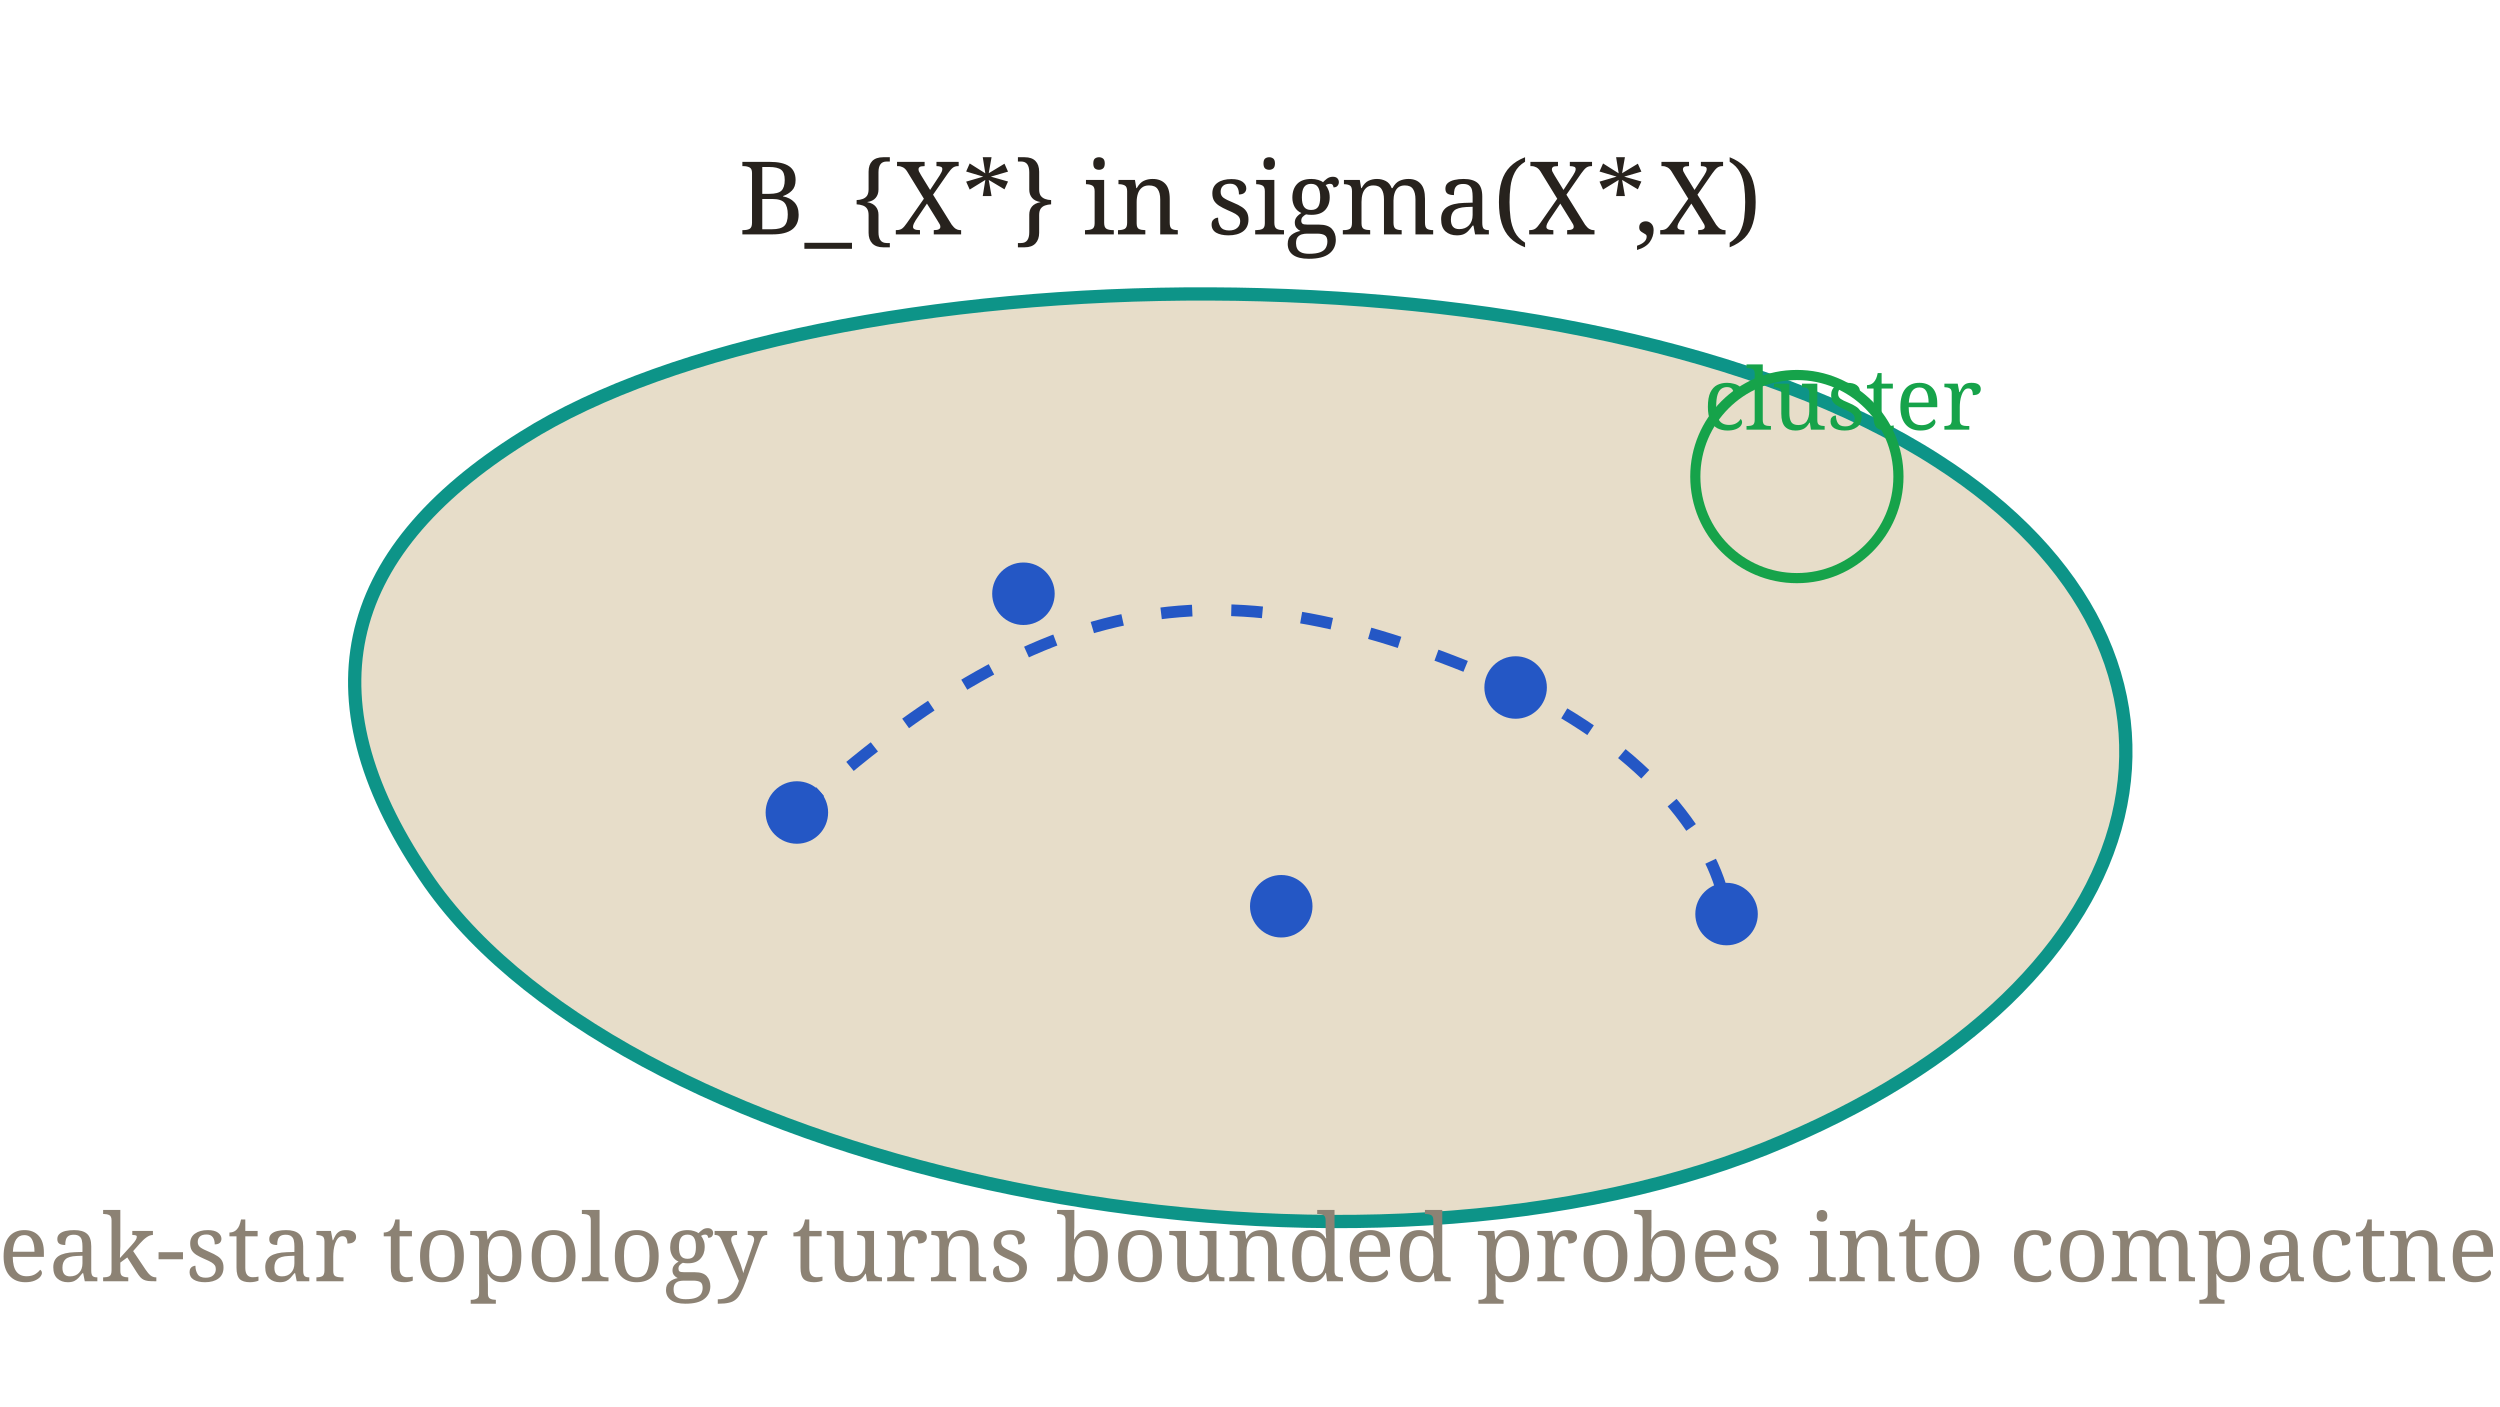
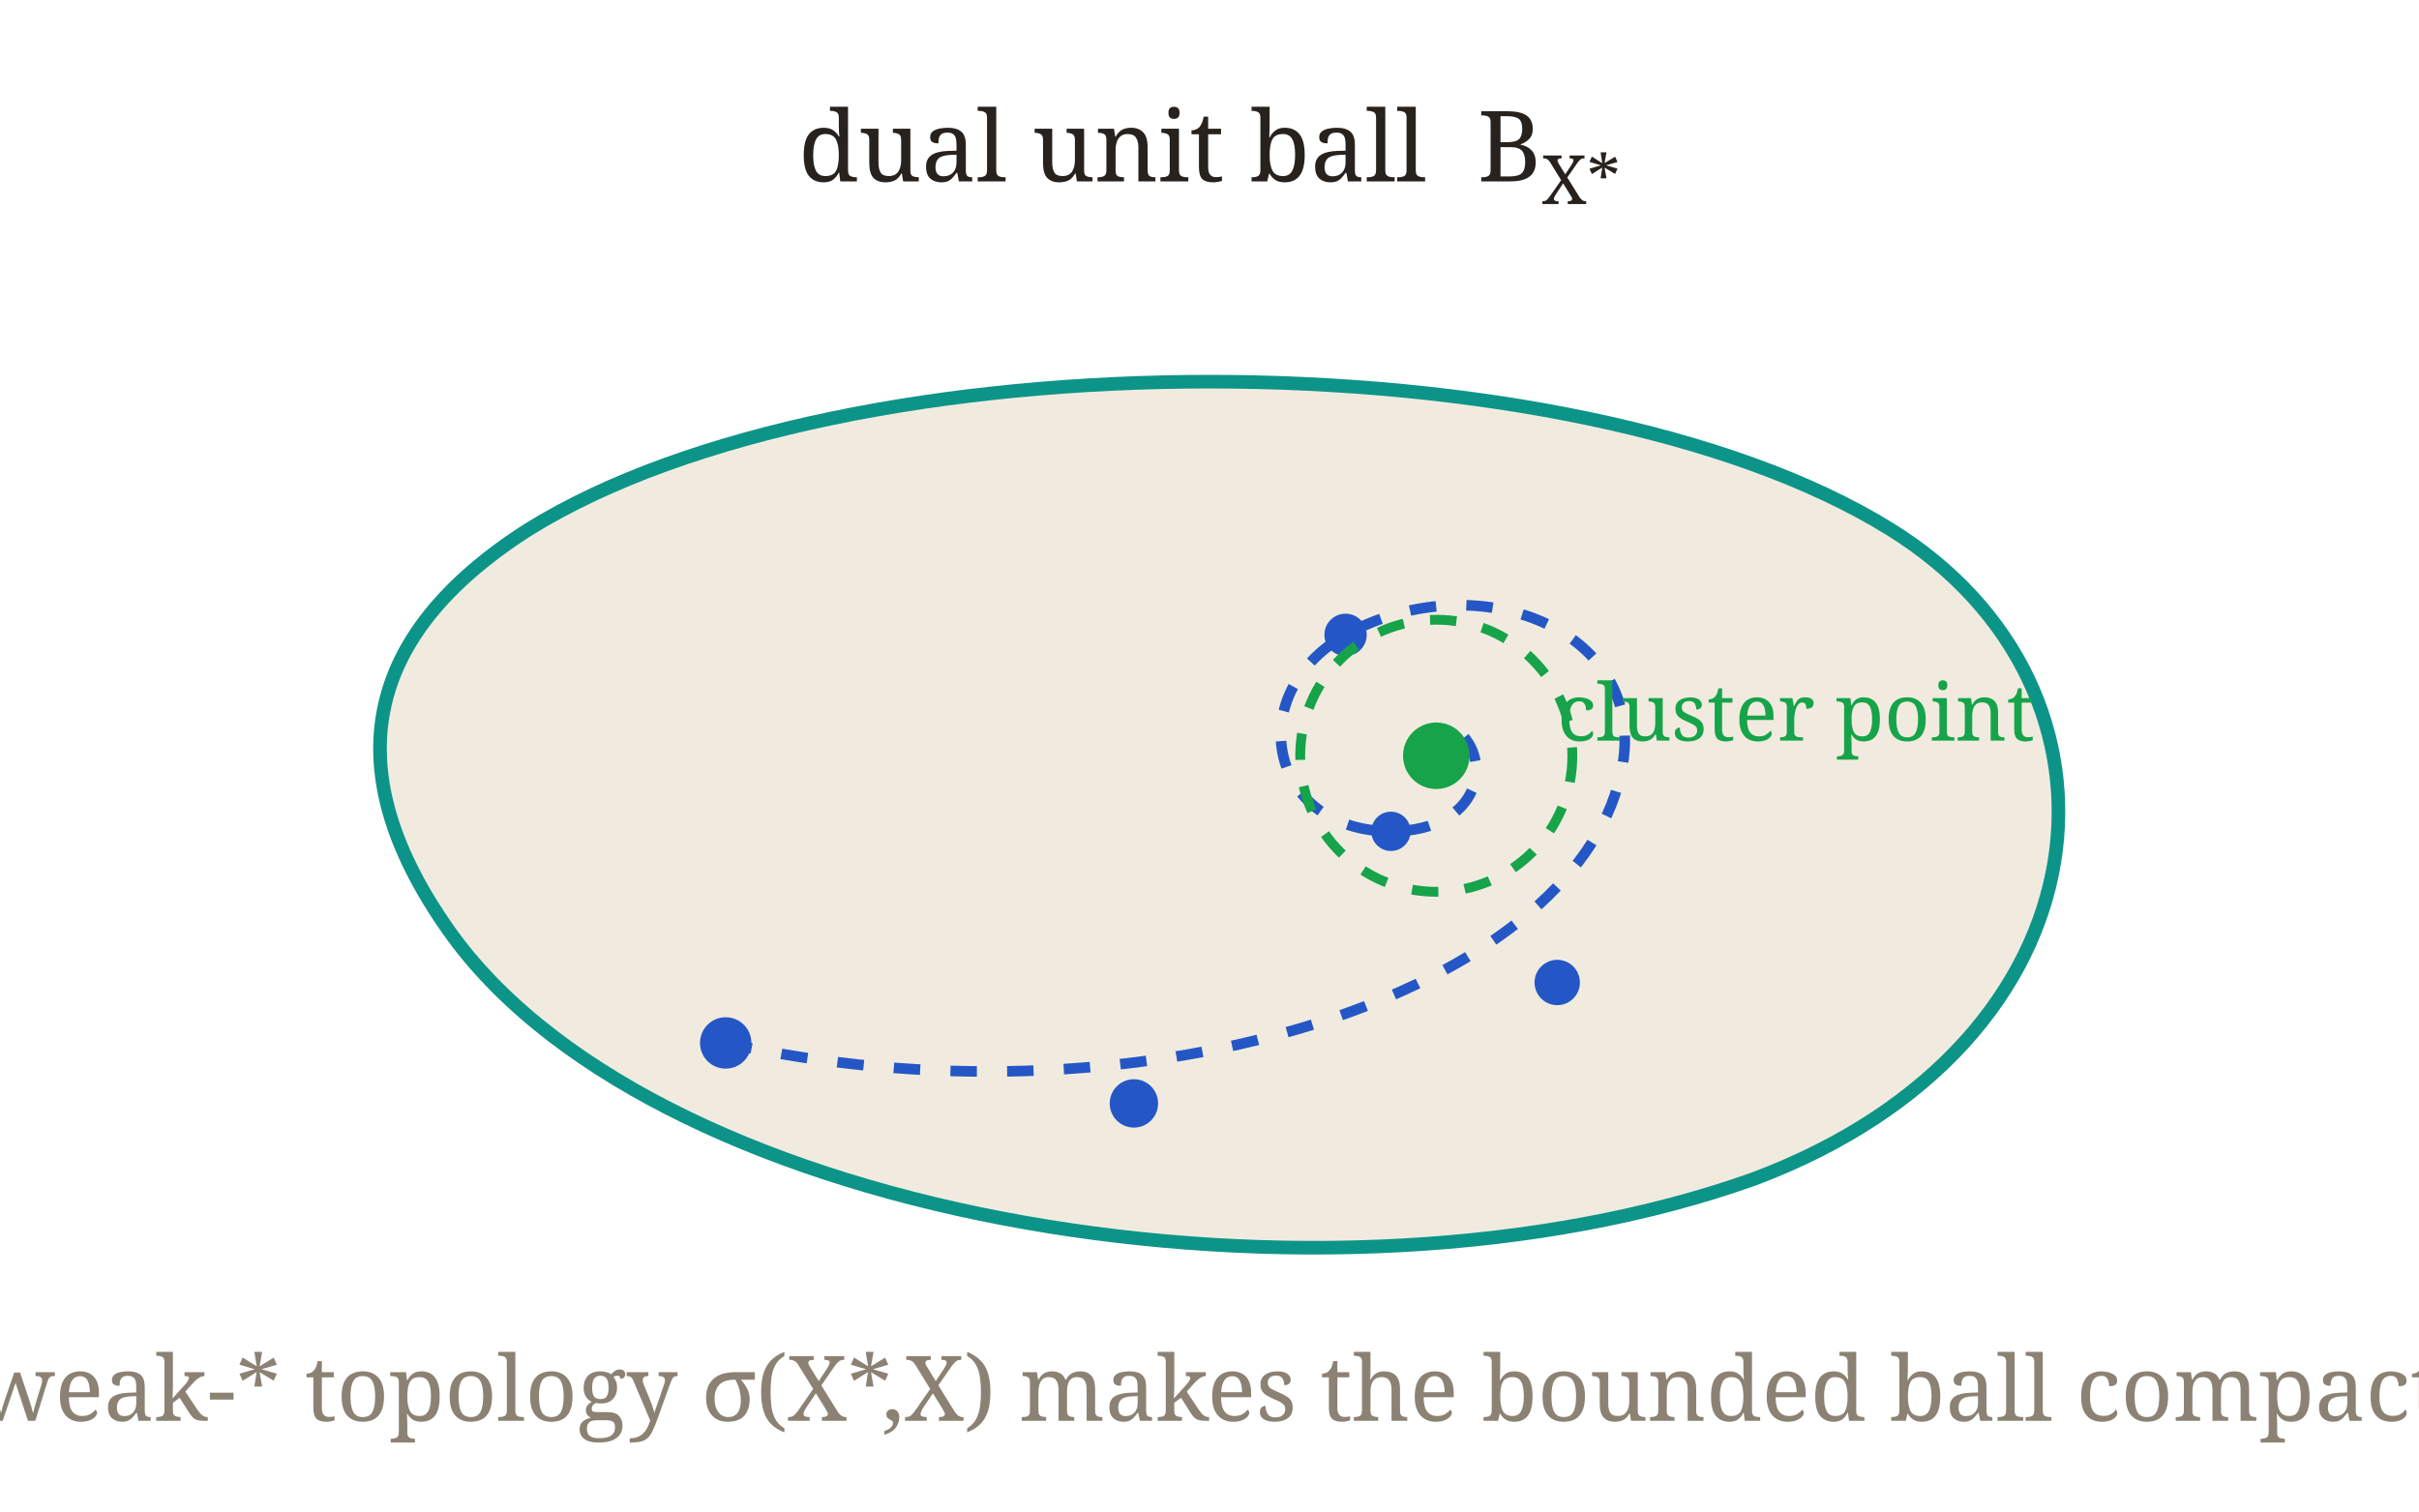
- <svg xmlns="http://www.w3.org/2000/svg" viewBox="0 0 320 180" font-family="'Newsreader',Georgia,serif" role="img" aria-label="Banach-Alaoglu makes the dual unit ball weak-star compact">
-   <rect x="0" y="0" width="320" height="180" fill="none" />
-   <path d="M67 56 C105 32 203 30 248 59 C287 84 278 126 226 147 C171 169 81 150 55 113 C39 90 43 71 67 56 Z" fill="var(--dia-fill,#e7ddc9)" stroke="var(--dia-acc2,#0d9488)" stroke-width="1.7" />
-   <circle cx="102" cy="104" r="4" fill="var(--dia-acc,#2457c5)" />
-   <circle cx="131" cy="76" r="4" fill="var(--dia-acc,#2457c5)" />
-   <circle cx="164" cy="116" r="4" fill="var(--dia-acc,#2457c5)" />
-   <circle cx="194" cy="88" r="4" fill="var(--dia-acc,#2457c5)" />
-   <circle cx="221" cy="117" r="4" fill="var(--dia-acc,#2457c5)" />
-   <path d="M102 104 C135 74 158 72 194 88 C211 96 220 108 221 117" fill="none" stroke="var(--dia-acc,#2457c5)" stroke-width="1.5" stroke-dasharray="4 5" />
-   <circle cx="230" cy="61" r="13" fill="none" stroke="var(--dia-ok,#16a34a)" stroke-width="1.3" />
-   <text x="160" y="30" font-size="13" text-anchor="middle" fill="var(--dia-ink,#27221d)">B_{X*} in sigma(X*,X)</text>
-   <text x="218" y="55" font-size="11" fill="var(--dia-ok,#16a34a)">cluster</text>
-   <text x="160" y="164" font-size="12" text-anchor="middle" fill="var(--dia-mut,#8c8274)">weak-star topology turns bounded probes into compactness</text>
+ <svg xmlns="http://www.w3.org/2000/svg" viewBox="0 0 320 200" font-family="'Newsreader',Georgia,serif" role="img" aria-label="The closed dual unit ball is weak-star compact: any bounded net of functionals has a weak-star cluster point inside the ball">
+   <rect x="0" y="0" width="320" height="200" fill="none" />
+   <text x="160" y="24" font-size="13" text-anchor="middle" fill="var(--dia-ink,#27221d)">dual unit ball  B<tspan font-size="9" dy="3">X*</tspan>
+   </text>
+   <path d="M70 70 C112 44 208 44 250 70 C284 91 280 138 232 156 C176 176 88 162 60 124 C44 102 48 84 70 70 Z" fill="var(--dia-fill,#e7ddc9)" fill-opacity="0.6" stroke="var(--dia-acc2,#0d9488)" stroke-width="1.8" />
+   <path d="M96 138 C150 150 206 132 214 104 C220 84 196 74 178 84 C164 92 168 110 184 110 C196 110 198 100 192 96" fill="none" stroke="var(--dia-acc,#2457c5)" stroke-width="1.4" stroke-dasharray="3.5 4" />
+   <g fill="var(--dia-acc,#2457c5)">
+     <circle cx="96" cy="138" r="3.4" />
+     <circle cx="150" cy="146" r="3.2" />
+     <circle cx="206" cy="130" r="3" />
+     <circle cx="178" cy="84" r="2.8" />
+     <circle cx="184" cy="110" r="2.6" />
+   </g>
+   <circle cx="190" cy="100" r="18" fill="none" stroke="var(--dia-ok,#16a34a)" stroke-width="1.3" stroke-dasharray="3.5 3.5" />
+   <circle cx="190" cy="100" r="4.4" fill="var(--dia-ok,#16a34a)" />
+   <text x="206" y="98" font-size="10.5" fill="var(--dia-ok,#16a34a)">cluster point</text>
+   <text x="160" y="188" font-size="12" text-anchor="middle" fill="var(--dia-mut,#8c8274)">weak-* topology σ(X*,X) makes the bounded ball compact</text>
</svg>
